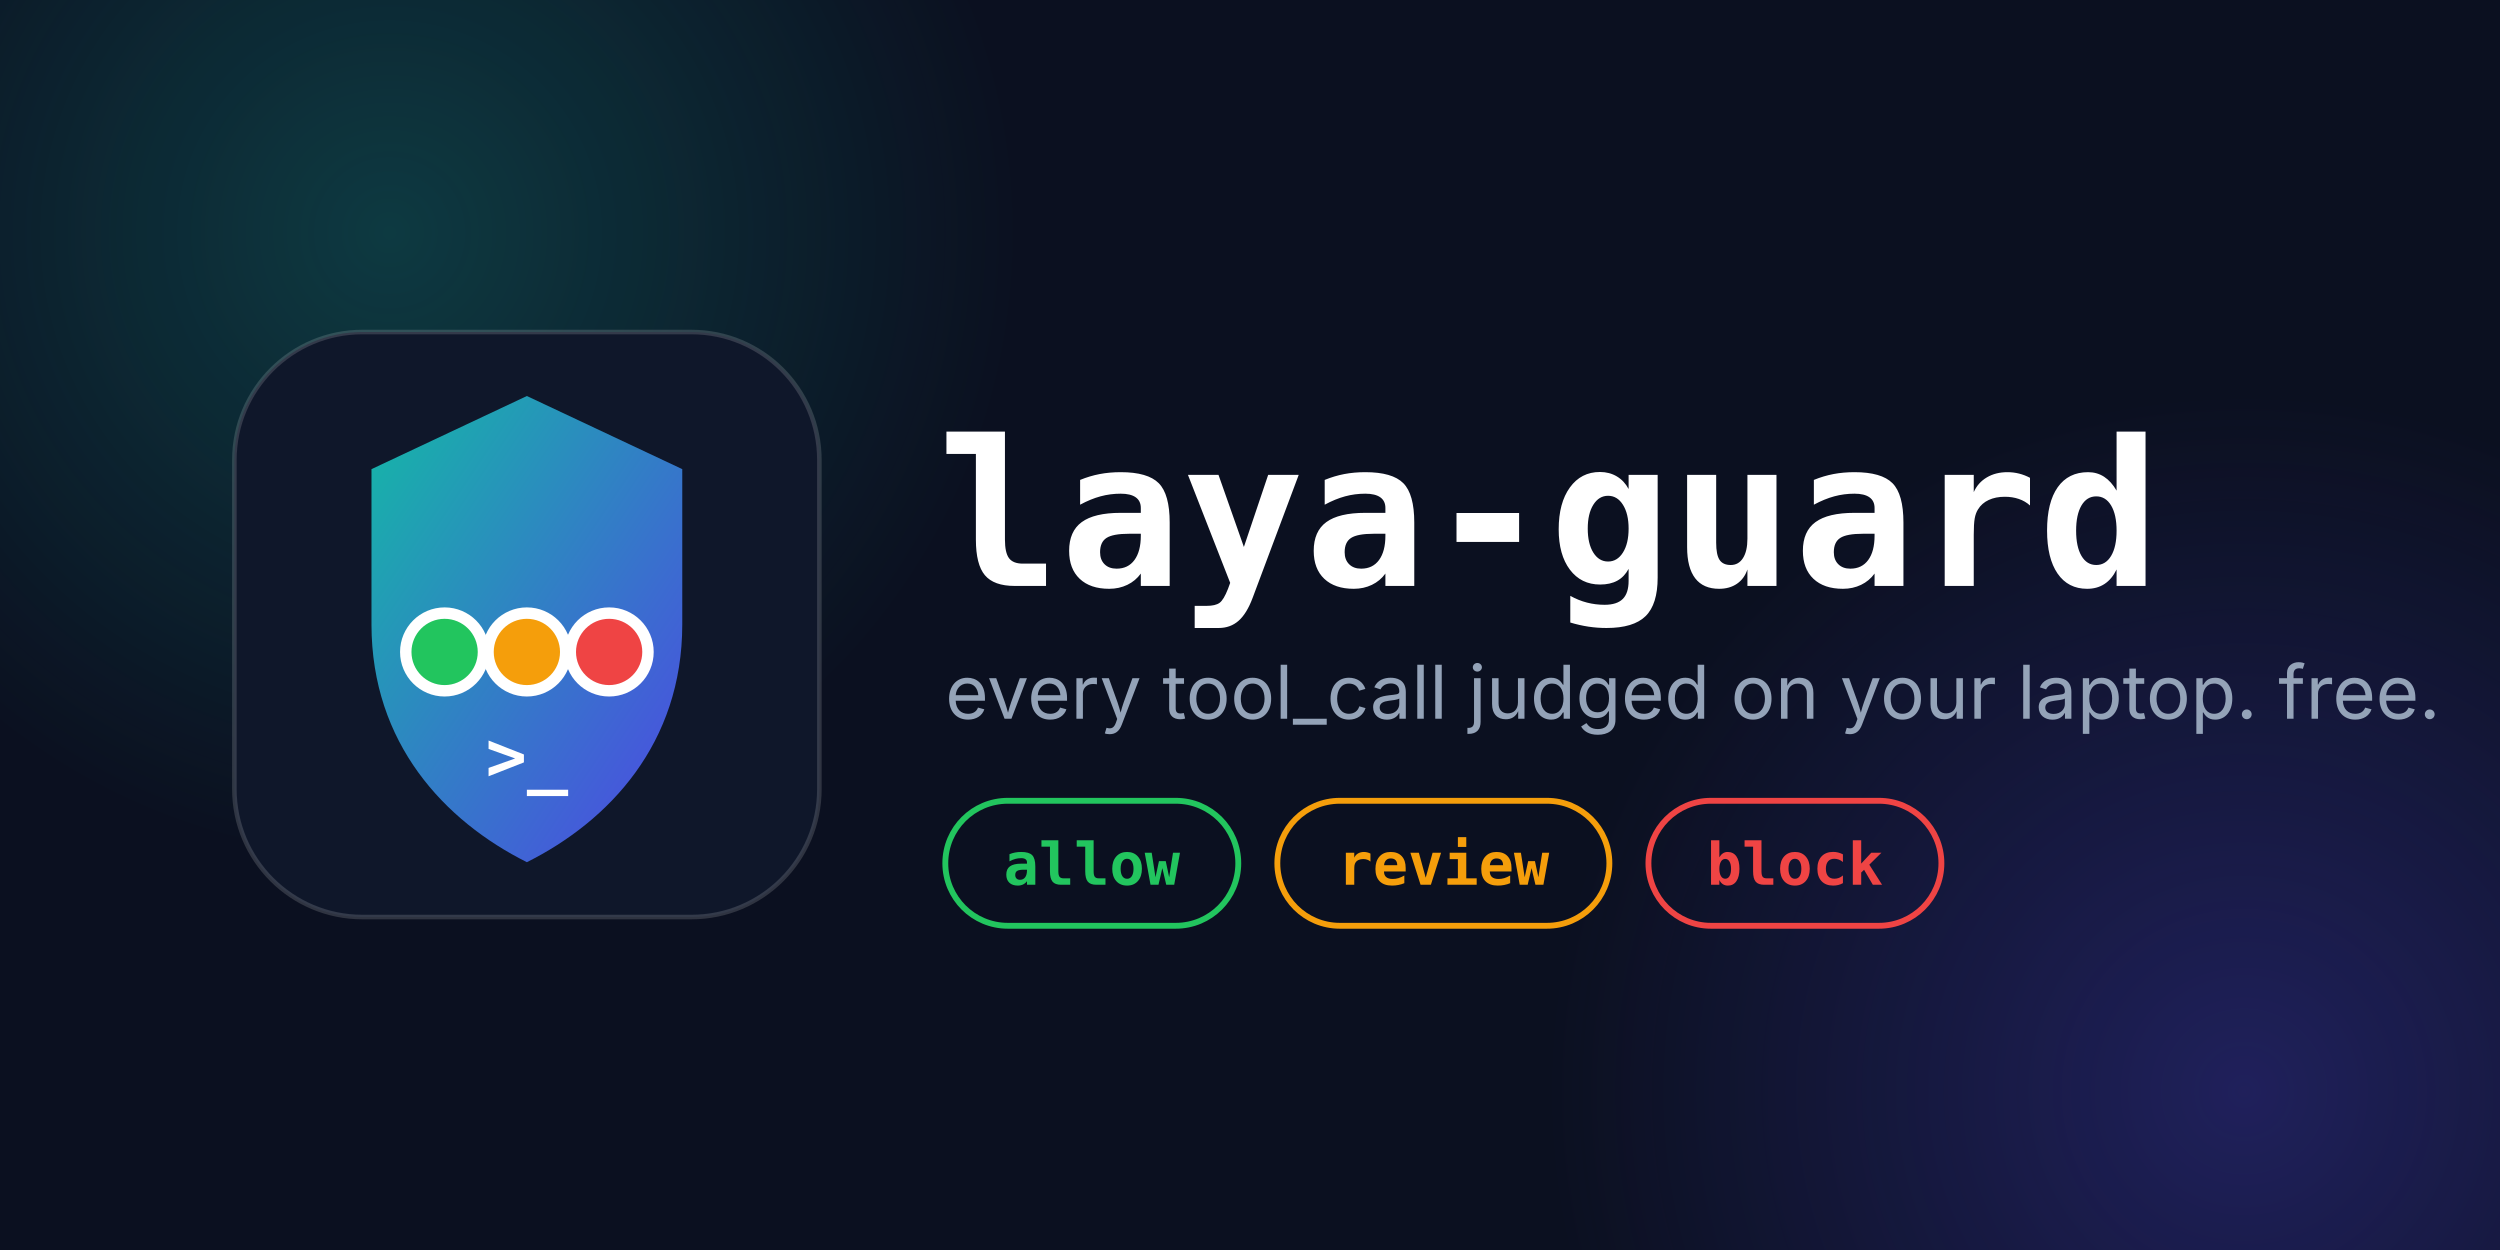
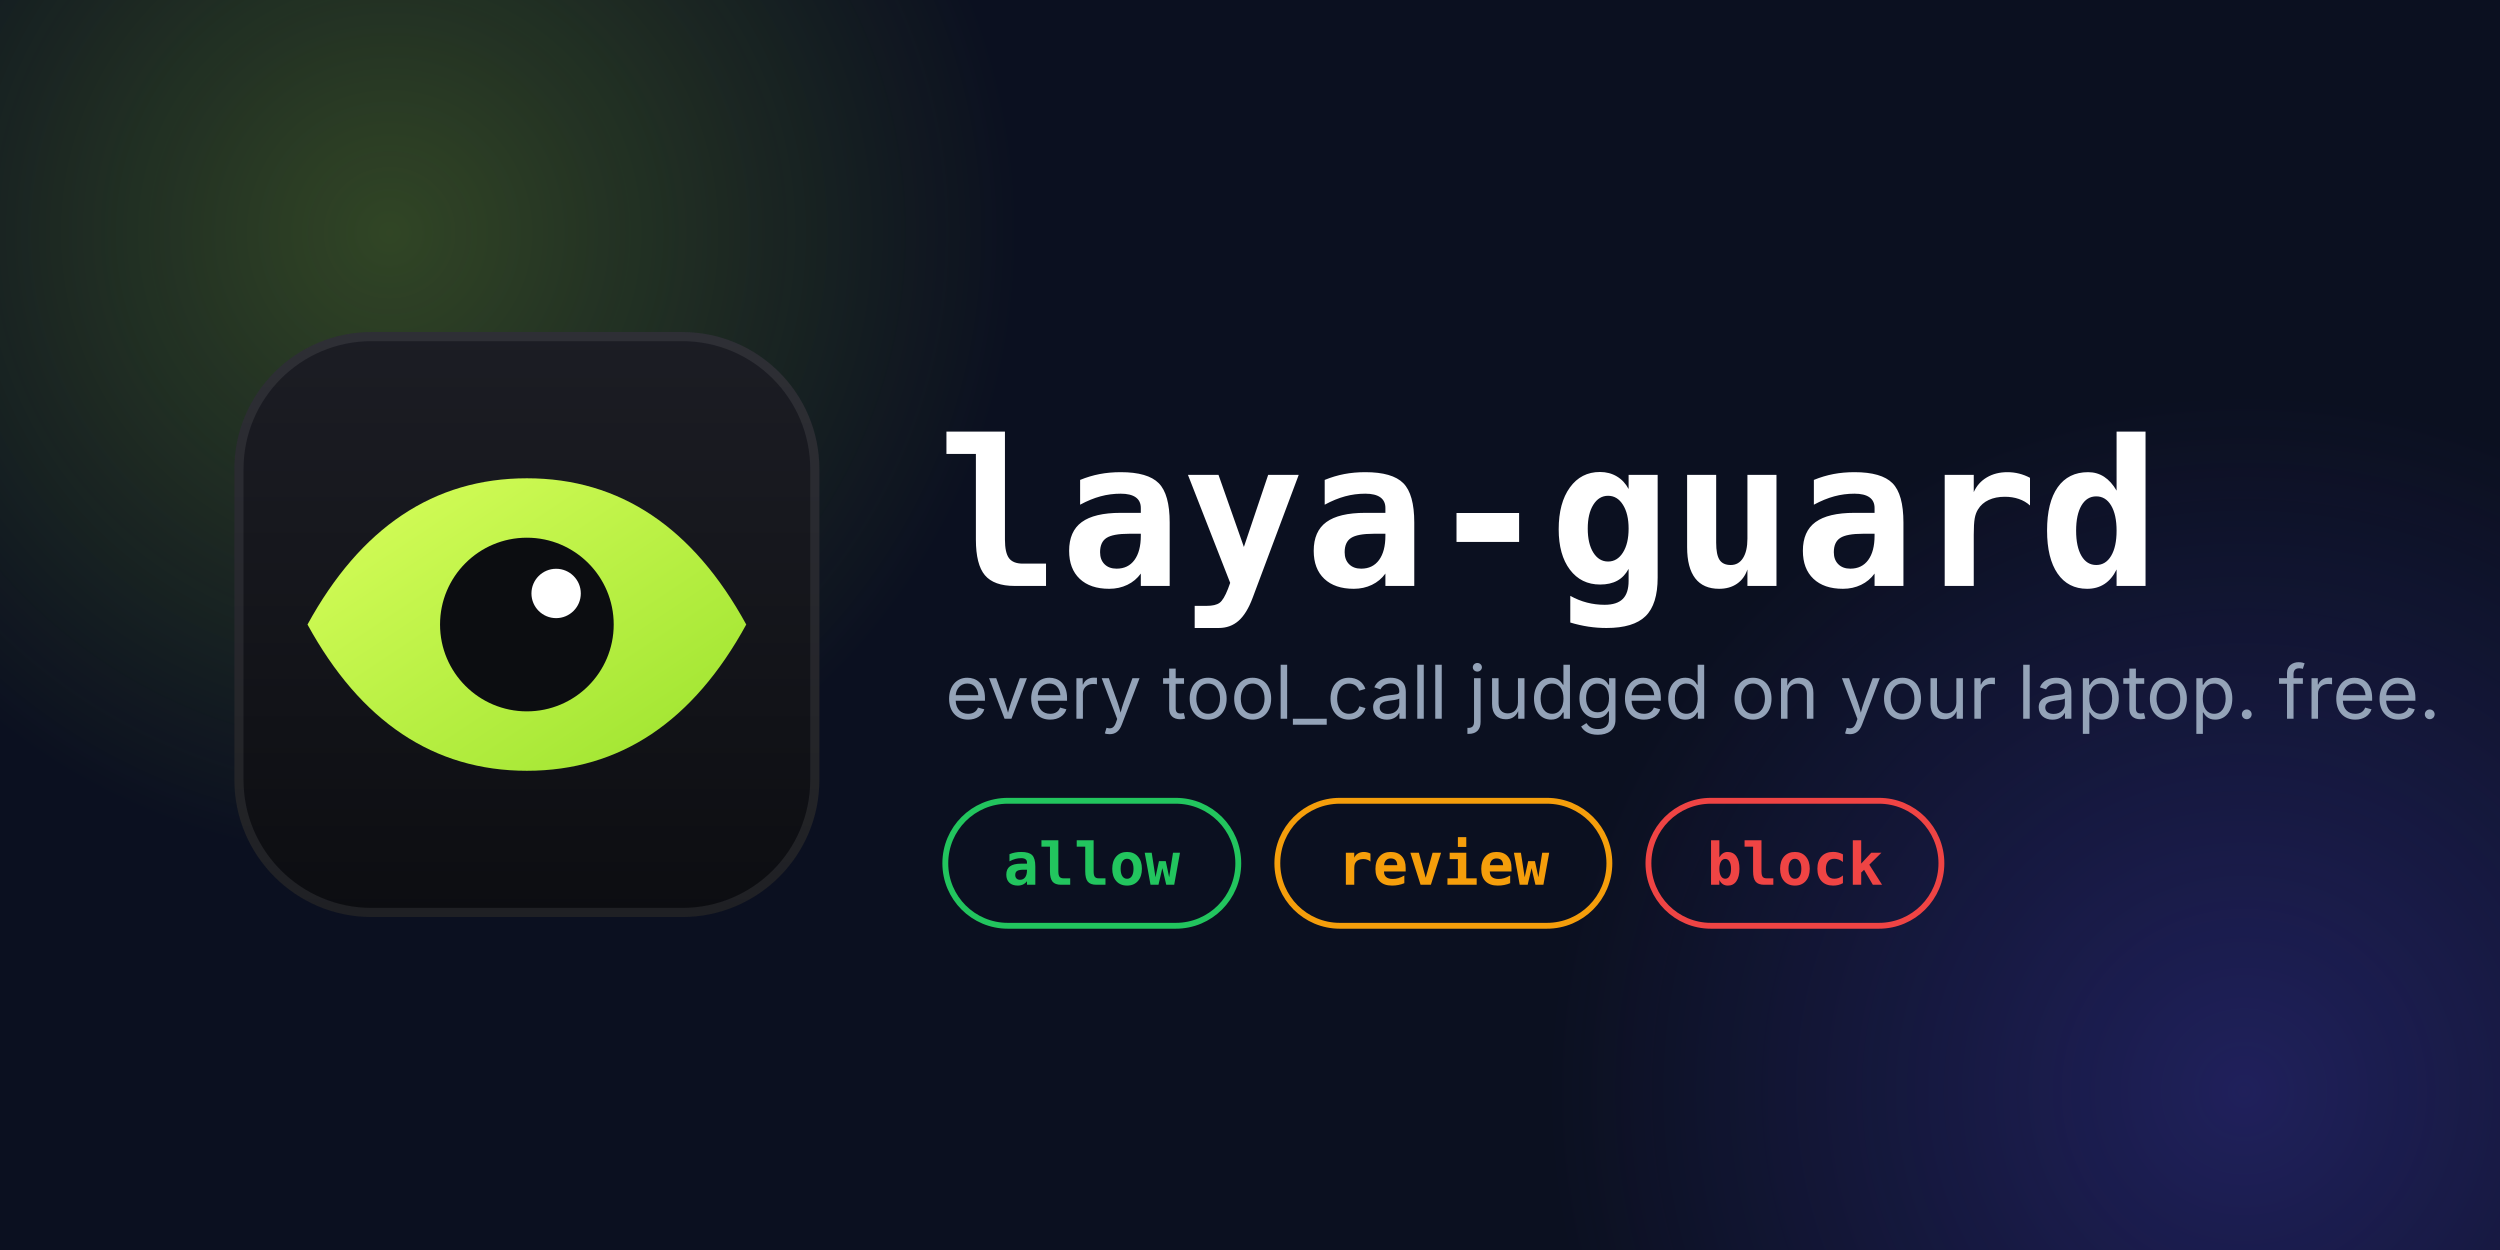
<svg xmlns="http://www.w3.org/2000/svg" viewBox="0 0 1280 640" role="img" aria-label="laya-guard cover">
  <defs>
-     <linearGradient id="shield" x1="0" y1="0" x2="1" y2="1">
-       <stop offset="0" stop-color="#14b8a6" />
-       <stop offset="1" stop-color="#4f46e5" />
-     </linearGradient>
    <radialGradient id="glow1" cx="0.5" cy="0.5" r="0.5">
-       <stop offset="0" stop-color="#14b8a6" stop-opacity="0.25" />
-       <stop offset="1" stop-color="#14b8a6" stop-opacity="0" />
+       <stop offset="0" stop-color="#a3e635" stop-opacity="0.25" />
+       <stop offset="1" stop-color="#a3e635" stop-opacity="0" />
    </radialGradient>
    <radialGradient id="glow2" cx="0.5" cy="0.5" r="0.5">
      <stop offset="0" stop-color="#4f46e5" stop-opacity="0.3" />
      <stop offset="1" stop-color="#4f46e5" stop-opacity="0" />
    </radialGradient>
+     <linearGradient id="lg-tile" x1="0" y1="0" x2="0" y2="1">
+       <stop offset="0" stop-color="#1c1d24" />
+       <stop offset="1" stop-color="#0c0d11" />
+     </linearGradient>
+     <linearGradient id="lg-eye" x1="0" y1="0" x2="1" y2="1">
+       <stop offset="0" stop-color="#d9ff5c" />
+       <stop offset="1" stop-color="#9be22d" />
+     </linearGradient>
  </defs>
  <rect width="1280" height="640" fill="#0b1020" />
  <circle cx="200" cy="120" r="320" fill="url(#glow1)" />
  <circle cx="1150" cy="560" r="360" fill="url(#glow2)" />
-   <g transform="translate(120,170) scale(1.17)">
-     <rect width="256" height="256" rx="56" fill="#0f172a" stroke="#ffffff" stroke-opacity="0.15" stroke-width="2" />
-     <path d="M128 28 L196 60 V128 C196 180 164 214 128 232 C92 214 60 180 60 128 V60 Z" fill="url(#shield)" />
-     <circle cx="92" cy="140" r="17" fill="#22c55e" stroke="#ffffff" stroke-width="5" />
-     <circle cx="128" cy="140" r="17" fill="#f59e0b" stroke="#ffffff" stroke-width="5" />
-     <circle cx="164" cy="140" r="17" fill="#ef4444" stroke="#ffffff" stroke-width="5" />
-     <text x="128" y="196" text-anchor="middle" font-family="ui-monospace,SFMono-Regular,Menlo,monospace" font-size="30" font-weight="bold" fill="#ffffff">&gt;_</text>
+   <g transform="translate(120,170) scale(4.68)">
+     <rect width="64" height="64" rx="15" fill="url(#lg-tile)" />
+     <rect x=".5" y=".5" width="63" height="63" rx="14.5" fill="none" stroke="#fff" stroke-opacity=".08" />
+     <path d="M8 32c5.8-10.6 13.8-16 24-16s18.2 5.4 24 16c-5.8 10.6-13.8 16-24 16S13.8 42.6 8 32Z" fill="url(#lg-eye)" />
+     <circle cx="32" cy="32" r="9.5" fill="#0c0d11" />
+     <circle cx="35.2" cy="28.6" r="2.7" fill="#fff" />
  </g>
  <text x="480" y="300" font-family="ui-monospace,SFMono-Regular,Menlo,monospace" font-size="104" font-weight="bold" fill="#ffffff">laya-guard</text>
  <text x="484" y="368" font-family="system-ui,-apple-system,sans-serif" font-size="38" fill="#94a3b8">every tool_call judged on your laptop. free.</text>
  <g font-family="ui-monospace,SFMono-Regular,Menlo,monospace" font-size="30" font-weight="bold">
    <rect x="484" y="410" width="150" height="64" rx="32" fill="none" stroke="#22c55e" stroke-width="3" />
    <text x="559" y="453" text-anchor="middle" fill="#22c55e">allow</text>
    <rect x="654" y="410" width="170" height="64" rx="32" fill="none" stroke="#f59e0b" stroke-width="3" />
    <text x="739" y="453" text-anchor="middle" fill="#f59e0b">review</text>
    <rect x="844" y="410" width="150" height="64" rx="32" fill="none" stroke="#ef4444" stroke-width="3" />
    <text x="919" y="453" text-anchor="middle" fill="#ef4444">block</text>
  </g>
</svg>
